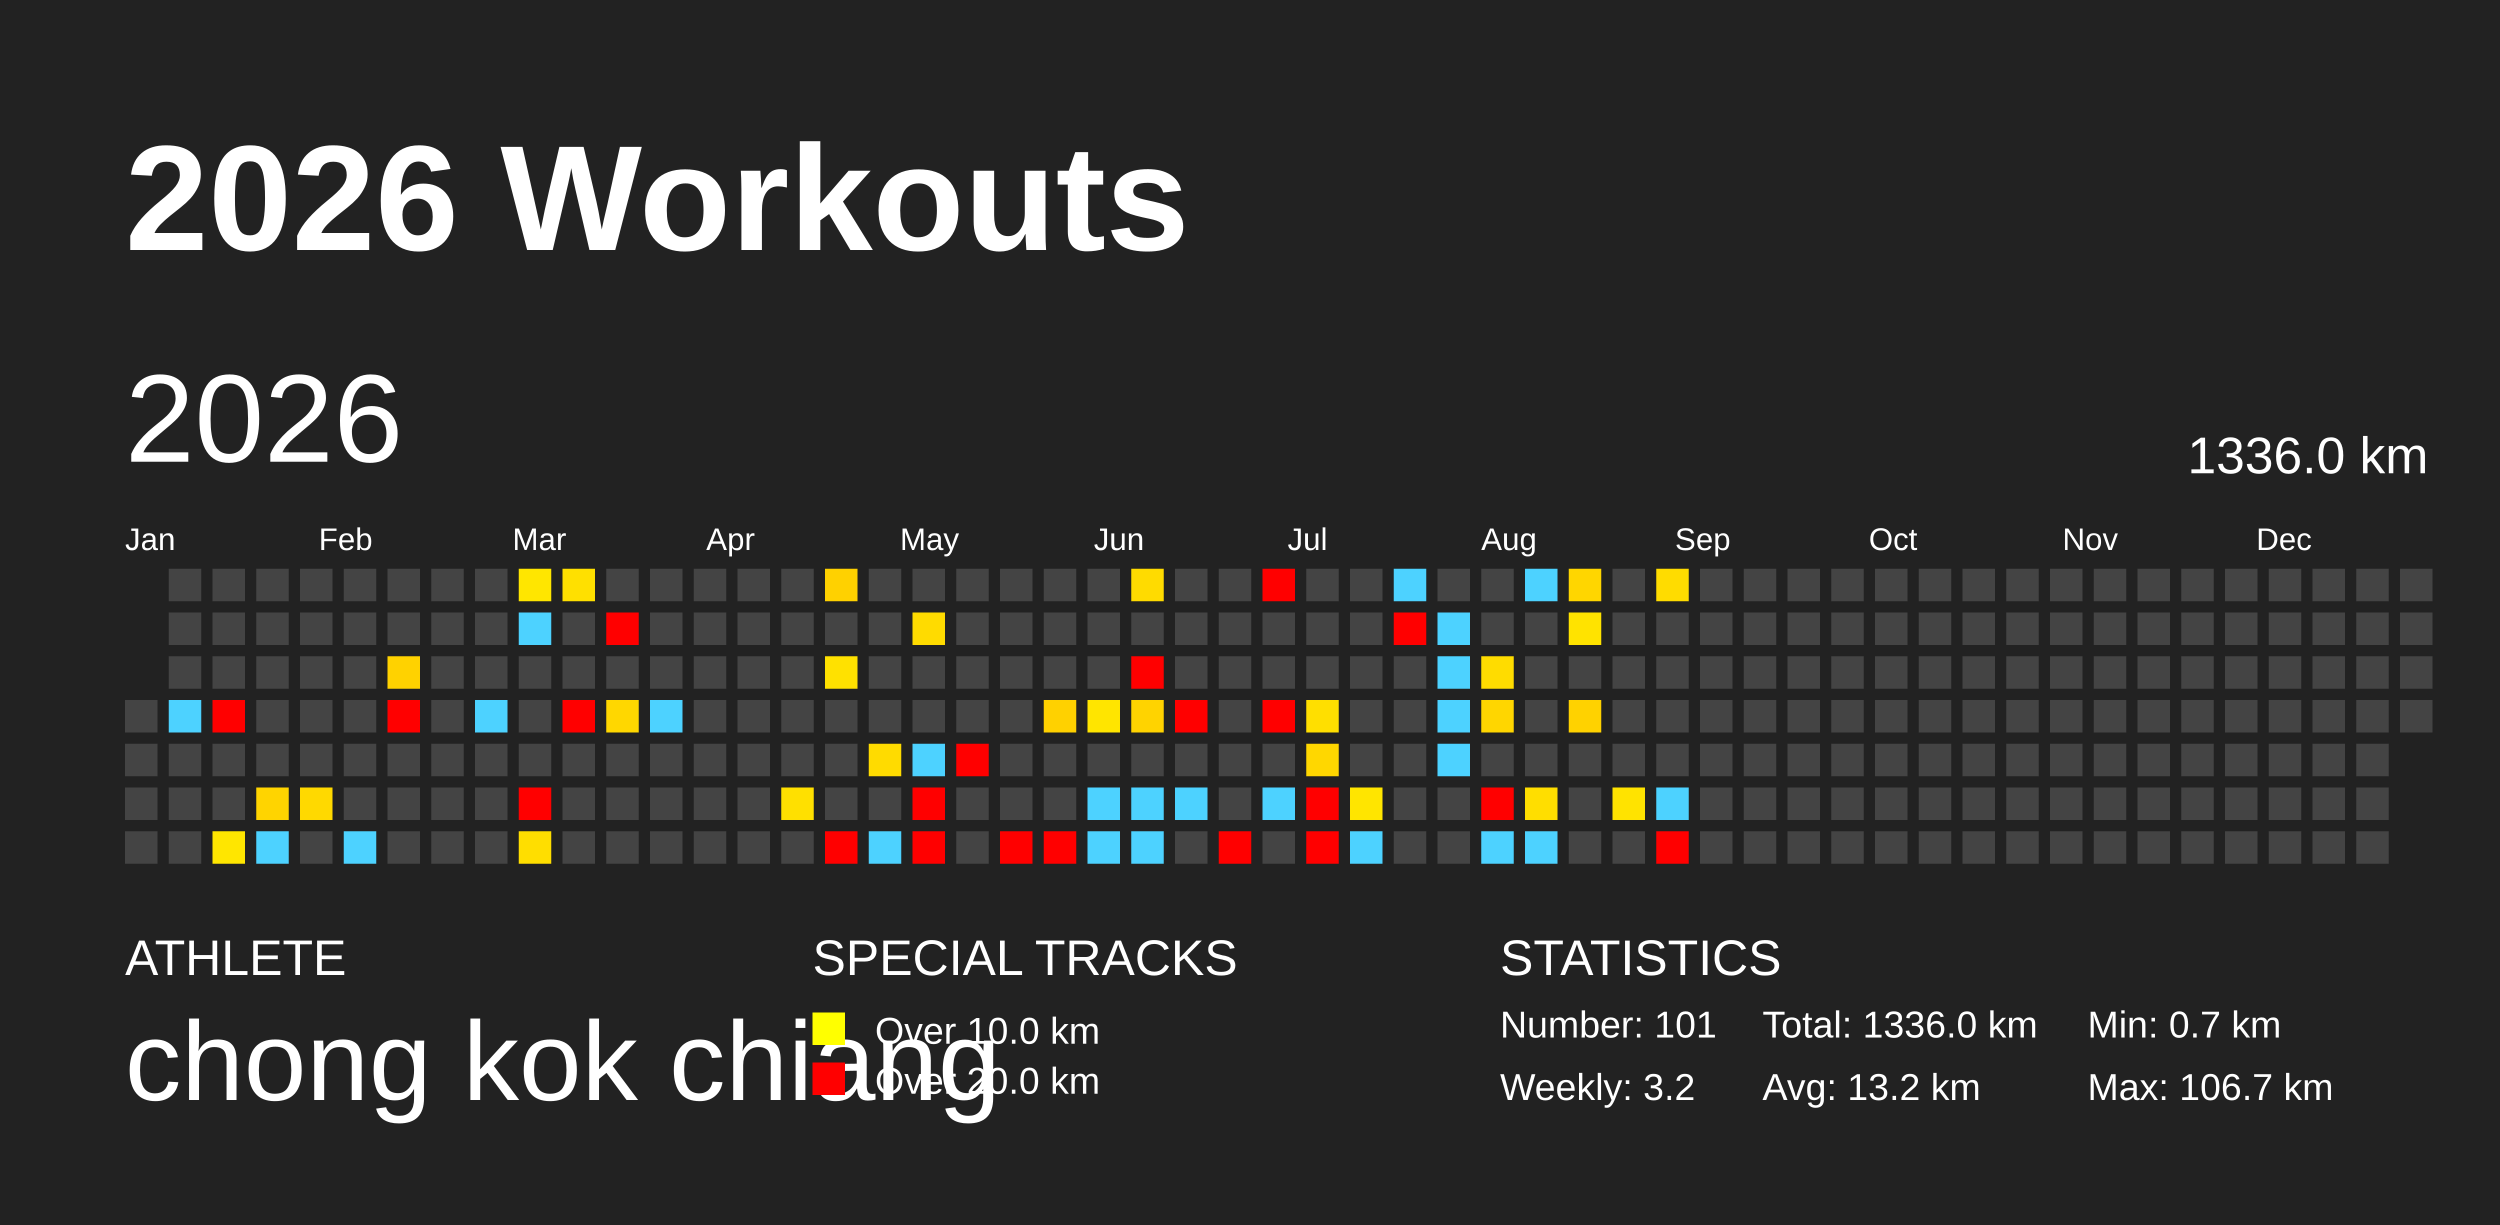
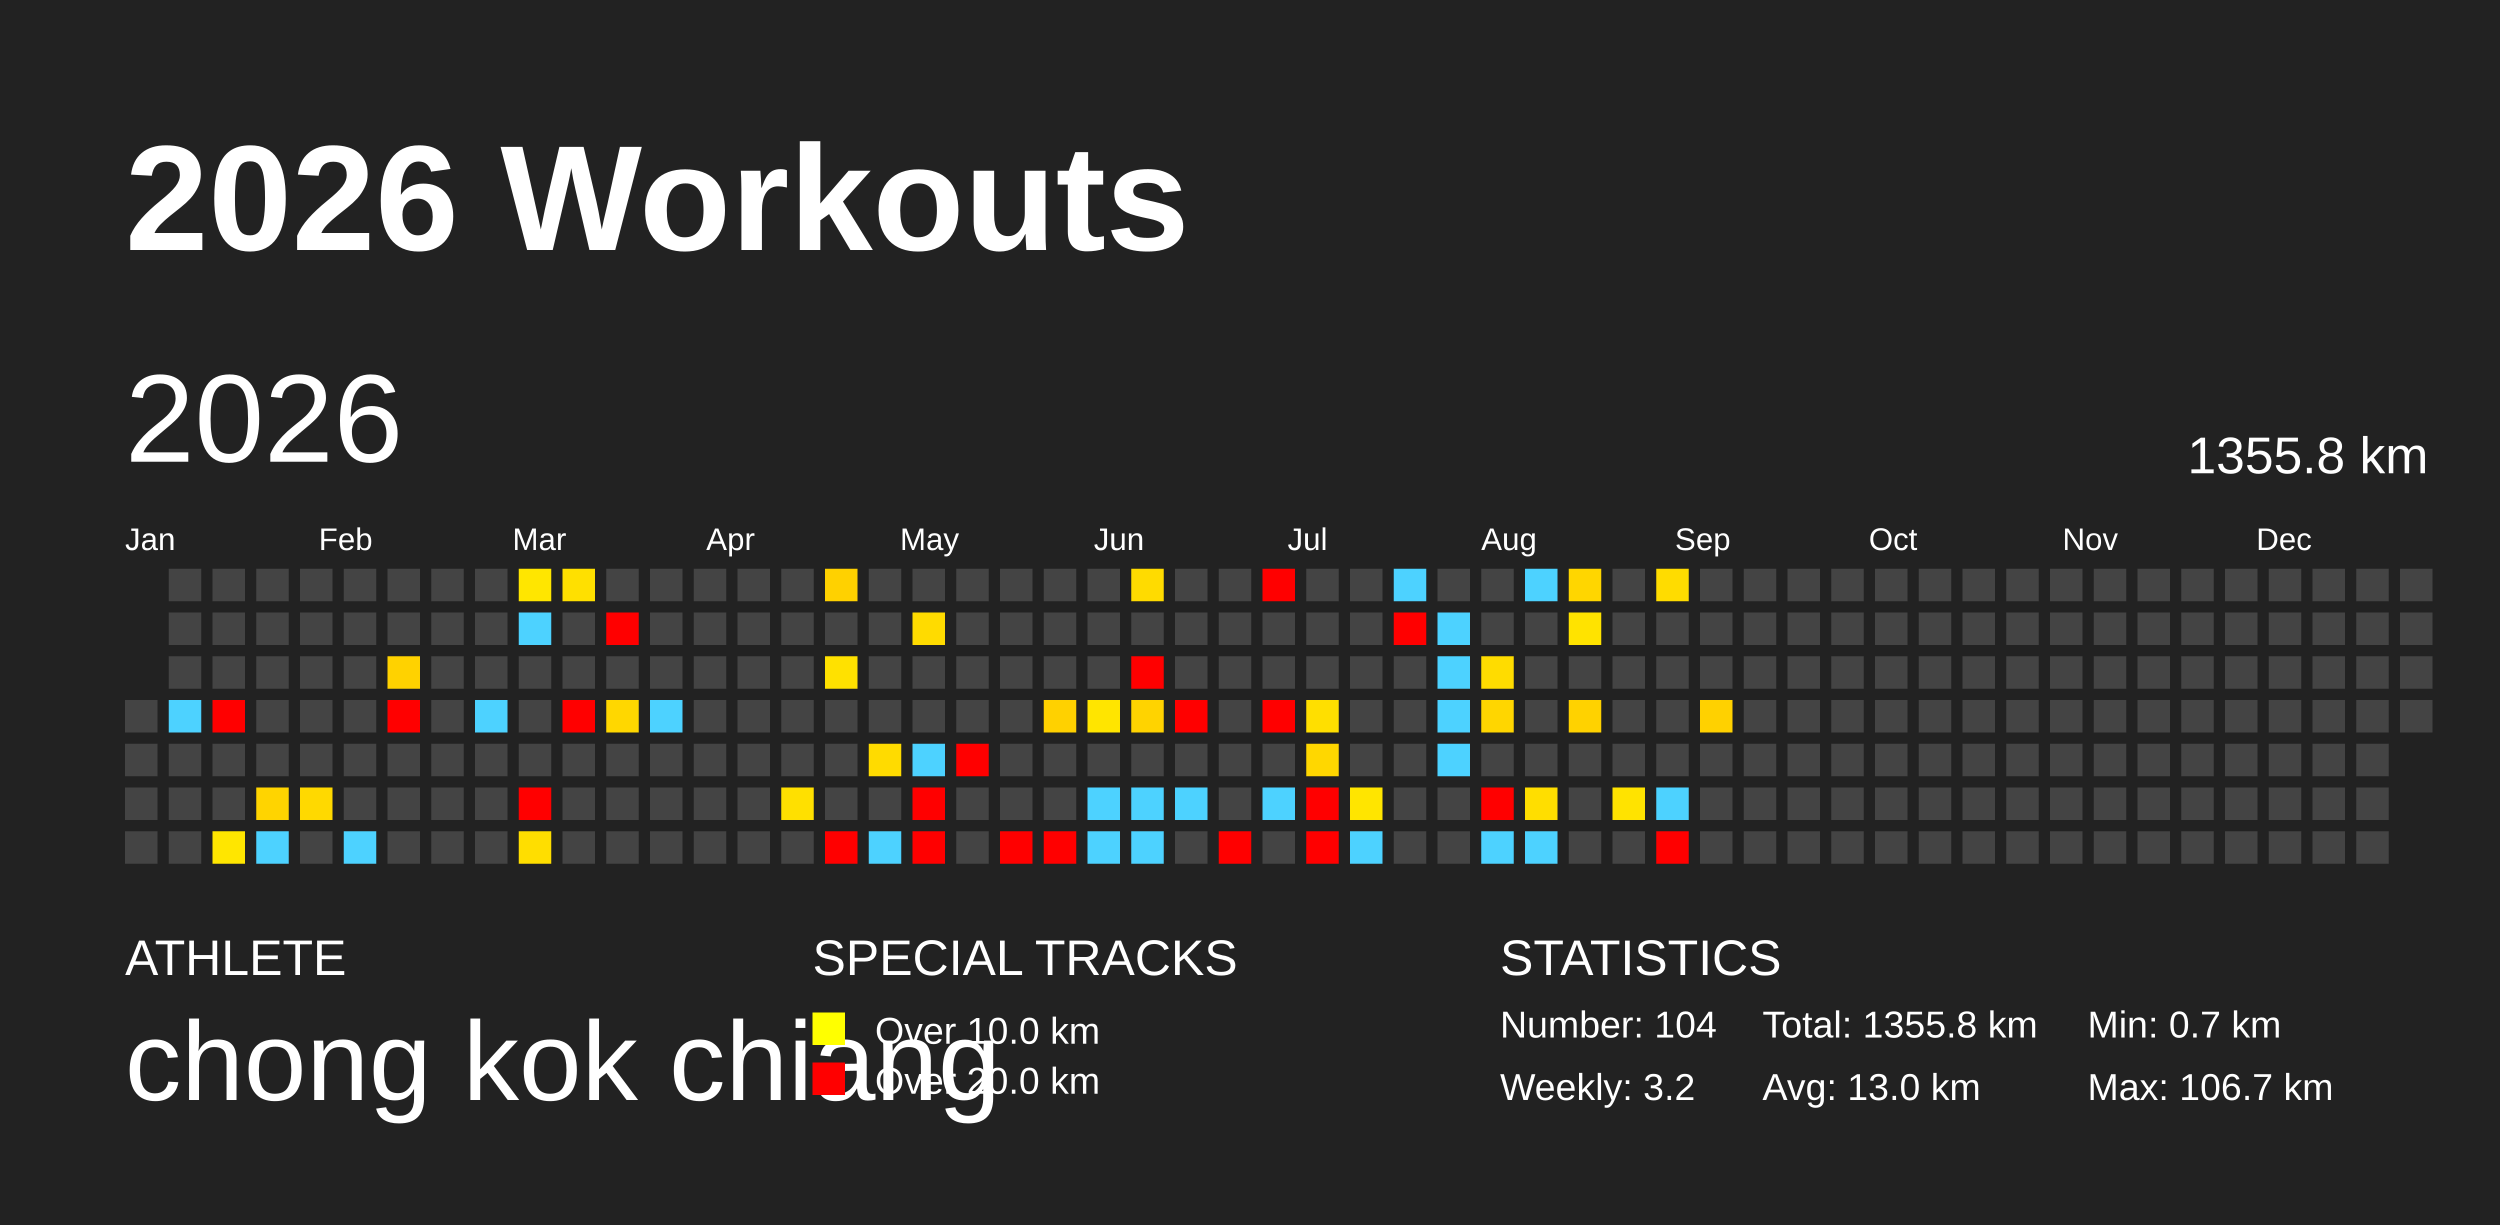
<svg xmlns="http://www.w3.org/2000/svg" baseProfile="full" height="98mm" version="1.1" viewBox="0,0,200,98" width="200mm">
  <defs />
  <rect fill="#222222" height="98" width="200" x="0" y="0" />
  <text fill="#FFFFFF" style="font-size:12px; font-family:Arial; font-weight:bold;" x="10" y="20">2026 Workouts</text>
  <text fill="#FFFFFF" style="font-size:4px; font-family:Arial" x="10" y="78">ATHLETE</text>
  <text fill="#FFFFFF" style="font-size:9px; font-family:Arial" x="10" y="88">chong kok chiang</text>
  <text fill="#FFFFFF" style="font-size:4px; font-family:Arial" x="65" y="78">SPECIAL TRACKS</text>
  <rect fill="yellow" height="2.6" width="2.6" x="65" y="81" />
  <text fill="#FFFFFF" style="font-size:3px; font-family:Arial" x="70" y="83.5">Over 10.0 km</text>
  <rect fill="red" height="2.6" width="2.6" x="65" y="85" />
  <text fill="#FFFFFF" style="font-size:3px; font-family:Arial" x="70" y="87.5">Over 20.0 km</text>
  <text fill="#FFFFFF" style="font-size:4px; font-family:Arial" x="120" y="78">STATISTICS</text>
-   <text fill="#FFFFFF" style="font-size:3px; font-family:Arial" x="120" y="83">Number: 101</text>
+   <text fill="#FFFFFF" style="font-size:3px; font-family:Arial" x="120" y="83">Number: 104</text>
  <text fill="#FFFFFF" style="font-size:3px; font-family:Arial" x="120" y="88">Weekly: 3.2</text>
-   <text fill="#FFFFFF" style="font-size:3px; font-family:Arial" x="141" y="83">Total: 1336.0 km</text>
-   <text fill="#FFFFFF" style="font-size:3px; font-family:Arial" x="141" y="88">Avg: 13.2 km</text>
+   <text fill="#FFFFFF" style="font-size:3px; font-family:Arial" x="141" y="83">Total: 1355.8 km</text>
+   <text fill="#FFFFFF" style="font-size:3px; font-family:Arial" x="141" y="88">Avg: 13.0 km</text>
  <text fill="#FFFFFF" style="font-size:3px; font-family:Arial" x="167" y="83">Min: 0.7 km</text>
  <text fill="#FFFFFF" style="font-size:3px; font-family:Arial" x="167" y="88">Max: 106.7 km</text>
  <text dominant-baseline="hanging" fill="#FFFFFF" style="font-size:10.0px; font-family:Arial;" x="10" y="30">2026</text>
-   <text dominant-baseline="hanging" fill="#FFFFFF" style="font-size:4.125px; font-family:Arial;" x="175" y="35">1336.0 km</text>
+   <text dominant-baseline="hanging" fill="#FFFFFF" style="font-size:4.125px; font-family:Arial;" x="175" y="35">1355.8 km</text>
  <text fill="#FFFFFF" style="font-size:2.5px; font-family:Arial" x="10.0" y="44">Jan</text>
  <text fill="#FFFFFF" style="font-size:2.5px; font-family:Arial" x="25.5" y="44">Feb</text>
  <text fill="#FFFFFF" style="font-size:2.5px; font-family:Arial" x="41.0" y="44">Mar</text>
  <text fill="#FFFFFF" style="font-size:2.5px; font-family:Arial" x="56.5" y="44">Apr</text>
  <text fill="#FFFFFF" style="font-size:2.5px; font-family:Arial" x="72.0" y="44">May</text>
  <text fill="#FFFFFF" style="font-size:2.5px; font-family:Arial" x="87.5" y="44">Jun</text>
  <text fill="#FFFFFF" style="font-size:2.5px; font-family:Arial" x="103.0" y="44">Jul</text>
  <text fill="#FFFFFF" style="font-size:2.5px; font-family:Arial" x="118.5" y="44">Aug</text>
  <text fill="#FFFFFF" style="font-size:2.5px; font-family:Arial" x="134.0" y="44">Sep</text>
  <text fill="#FFFFFF" style="font-size:2.5px; font-family:Arial" x="149.5" y="44">Oct</text>
  <text fill="#FFFFFF" style="font-size:2.5px; font-family:Arial" x="165.0" y="44">Nov</text>
  <text fill="#FFFFFF" style="font-size:2.5px; font-family:Arial" x="180.5" y="44">Dec</text>
  <rect fill="#444444" height="2.6" width="2.6" x="10.0" y="56.0" />
  <rect fill="#444444" height="2.6" width="2.6" x="10.0" y="59.5" />
  <rect fill="#444444" height="2.6" width="2.6" x="10.0" y="63.0" />
  <rect fill="#444444" height="2.6" width="2.6" x="10.0" y="66.5" />
  <rect fill="#444444" height="2.6" width="2.6" x="13.5" y="45.5" />
  <rect fill="#444444" height="2.6" width="2.6" x="13.5" y="49.0" />
  <rect fill="#444444" height="2.6" width="2.6" x="13.5" y="52.5" />
  <rect fill="#4dd2ff" height="2.6" width="2.6" x="13.5" y="56.0" />
  <rect fill="#444444" height="2.6" width="2.6" x="13.5" y="59.5" />
  <rect fill="#444444" height="2.6" width="2.6" x="13.5" y="63.0" />
  <rect fill="#444444" height="2.6" width="2.6" x="13.5" y="66.5" />
  <rect fill="#444444" height="2.6" width="2.6" x="17.0" y="45.5" />
  <rect fill="#444444" height="2.6" width="2.6" x="17.0" y="49.0" />
  <rect fill="#444444" height="2.6" width="2.6" x="17.0" y="52.5" />
  <rect fill="red" height="2.6" width="2.6" x="17.0" y="56.0" />
  <rect fill="#444444" height="2.6" width="2.6" x="17.0" y="59.5" />
  <rect fill="#444444" height="2.6" width="2.6" x="17.0" y="63.0" />
  <rect fill="#ffe600" height="2.6" width="2.6" x="17.0" y="66.5" />
  <rect fill="#444444" height="2.6" width="2.6" x="20.5" y="45.5" />
  <rect fill="#444444" height="2.6" width="2.6" x="20.5" y="49.0" />
  <rect fill="#444444" height="2.6" width="2.6" x="20.5" y="52.5" />
  <rect fill="#444444" height="2.6" width="2.6" x="20.5" y="56.0" />
  <rect fill="#444444" height="2.6" width="2.6" x="20.5" y="59.5" />
  <rect fill="#ffd400" height="2.6" width="2.6" x="20.5" y="63.0" />
  <rect fill="#4dd2ff" height="2.6" width="2.6" x="20.5" y="66.5" />
  <rect fill="#444444" height="2.6" width="2.6" x="24.0" y="45.5" />
  <rect fill="#444444" height="2.6" width="2.6" x="24.0" y="49.0" />
  <rect fill="#444444" height="2.6" width="2.6" x="24.0" y="52.5" />
  <rect fill="#444444" height="2.6" width="2.6" x="24.0" y="56.0" />
  <rect fill="#444444" height="2.6" width="2.6" x="24.0" y="59.5" />
  <rect fill="#ffd900" height="2.6" width="2.6" x="24.0" y="63.0" />
  <rect fill="#444444" height="2.6" width="2.6" x="24.0" y="66.5" />
  <rect fill="#444444" height="2.6" width="2.6" x="27.5" y="45.5" />
  <rect fill="#444444" height="2.6" width="2.6" x="27.5" y="49.0" />
  <rect fill="#444444" height="2.6" width="2.6" x="27.5" y="52.5" />
  <rect fill="#444444" height="2.6" width="2.6" x="27.5" y="56.0" />
  <rect fill="#444444" height="2.6" width="2.6" x="27.5" y="59.5" />
  <rect fill="#444444" height="2.6" width="2.6" x="27.5" y="63.0" />
  <rect fill="#4dd2ff" height="2.6" width="2.6" x="27.5" y="66.5" />
  <rect fill="#444444" height="2.6" width="2.6" x="31.0" y="45.5" />
  <rect fill="#444444" height="2.6" width="2.6" x="31.0" y="49.0" />
  <rect fill="#ffd200" height="2.6" width="2.6" x="31.0" y="52.5" />
  <rect fill="red" height="2.6" width="2.6" x="31.0" y="56.0" />
  <rect fill="#444444" height="2.6" width="2.6" x="31.0" y="59.5" />
  <rect fill="#444444" height="2.6" width="2.6" x="31.0" y="63.0" />
  <rect fill="#444444" height="2.6" width="2.6" x="31.0" y="66.5" />
  <rect fill="#444444" height="2.6" width="2.6" x="34.5" y="45.5" />
  <rect fill="#444444" height="2.6" width="2.6" x="34.5" y="49.0" />
  <rect fill="#444444" height="2.6" width="2.6" x="34.5" y="52.5" />
  <rect fill="#444444" height="2.6" width="2.6" x="34.5" y="56.0" />
  <rect fill="#444444" height="2.6" width="2.6" x="34.5" y="59.5" />
  <rect fill="#444444" height="2.6" width="2.6" x="34.5" y="63.0" />
  <rect fill="#444444" height="2.6" width="2.6" x="34.5" y="66.5" />
  <rect fill="#444444" height="2.6" width="2.6" x="38.0" y="45.5" />
  <rect fill="#444444" height="2.6" width="2.6" x="38.0" y="49.0" />
  <rect fill="#444444" height="2.6" width="2.6" x="38.0" y="52.5" />
  <rect fill="#4dd2ff" height="2.6" width="2.6" x="38.0" y="56.0" />
  <rect fill="#444444" height="2.6" width="2.6" x="38.0" y="59.5" />
  <rect fill="#444444" height="2.6" width="2.6" x="38.0" y="63.0" />
  <rect fill="#444444" height="2.6" width="2.6" x="38.0" y="66.5" />
  <rect fill="#ffe600" height="2.6" width="2.6" x="41.5" y="45.5" />
  <rect fill="#4dd2ff" height="2.6" width="2.6" x="41.5" y="49.0" />
  <rect fill="#444444" height="2.6" width="2.6" x="41.5" y="52.5" />
  <rect fill="#444444" height="2.6" width="2.6" x="41.5" y="56.0" />
  <rect fill="#444444" height="2.6" width="2.6" x="41.5" y="59.5" />
  <rect fill="red" height="2.6" width="2.6" x="41.5" y="63.0" />
  <rect fill="#ffde00" height="2.6" width="2.6" x="41.5" y="66.5" />
  <rect fill="#ffe000" height="2.6" width="2.6" x="45.0" y="45.5" />
  <rect fill="#444444" height="2.6" width="2.6" x="45.0" y="49.0" />
  <rect fill="#444444" height="2.6" width="2.6" x="45.0" y="52.5" />
  <rect fill="red" height="2.6" width="2.6" x="45.0" y="56.0" />
  <rect fill="#444444" height="2.6" width="2.6" x="45.0" y="59.5" />
  <rect fill="#444444" height="2.6" width="2.6" x="45.0" y="63.0" />
  <rect fill="#444444" height="2.6" width="2.6" x="45.0" y="66.5" />
  <rect fill="#444444" height="2.6" width="2.6" x="48.5" y="45.5" />
  <rect fill="red" height="2.6" width="2.6" x="48.5" y="49.0" />
  <rect fill="#444444" height="2.6" width="2.6" x="48.5" y="52.5" />
  <rect fill="#ffd700" height="2.6" width="2.6" x="48.5" y="56.0" />
  <rect fill="#444444" height="2.6" width="2.6" x="48.5" y="59.5" />
  <rect fill="#444444" height="2.6" width="2.6" x="48.5" y="63.0" />
  <rect fill="#444444" height="2.6" width="2.6" x="48.5" y="66.5" />
  <rect fill="#444444" height="2.6" width="2.6" x="52.0" y="45.5" />
  <rect fill="#444444" height="2.6" width="2.6" x="52.0" y="49.0" />
  <rect fill="#444444" height="2.6" width="2.6" x="52.0" y="52.5" />
  <rect fill="#4dd2ff" height="2.6" width="2.6" x="52.0" y="56.0" />
  <rect fill="#444444" height="2.6" width="2.6" x="52.0" y="59.5" />
  <rect fill="#444444" height="2.6" width="2.6" x="52.0" y="63.0" />
  <rect fill="#444444" height="2.6" width="2.6" x="52.0" y="66.5" />
  <rect fill="#444444" height="2.6" width="2.6" x="55.5" y="45.5" />
  <rect fill="#444444" height="2.6" width="2.6" x="55.5" y="49.0" />
  <rect fill="#444444" height="2.6" width="2.6" x="55.5" y="52.5" />
  <rect fill="#444444" height="2.6" width="2.6" x="55.5" y="56.0" />
  <rect fill="#444444" height="2.6" width="2.6" x="55.5" y="59.5" />
  <rect fill="#444444" height="2.6" width="2.6" x="55.5" y="63.0" />
  <rect fill="#444444" height="2.6" width="2.6" x="55.5" y="66.5" />
  <rect fill="#444444" height="2.6" width="2.6" x="59.0" y="45.5" />
  <rect fill="#444444" height="2.6" width="2.6" x="59.0" y="49.0" />
  <rect fill="#444444" height="2.6" width="2.6" x="59.0" y="52.5" />
  <rect fill="#444444" height="2.6" width="2.6" x="59.0" y="56.0" />
  <rect fill="#444444" height="2.6" width="2.6" x="59.0" y="59.5" />
  <rect fill="#444444" height="2.6" width="2.6" x="59.0" y="63.0" />
  <rect fill="#444444" height="2.6" width="2.6" x="59.0" y="66.5" />
  <rect fill="#444444" height="2.6" width="2.6" x="62.5" y="45.5" />
  <rect fill="#444444" height="2.6" width="2.6" x="62.5" y="49.0" />
  <rect fill="#444444" height="2.6" width="2.6" x="62.5" y="52.5" />
  <rect fill="#444444" height="2.6" width="2.6" x="62.5" y="56.0" />
  <rect fill="#444444" height="2.6" width="2.6" x="62.5" y="59.5" />
  <rect fill="#ffe000" height="2.6" width="2.6" x="62.5" y="63.0" />
  <rect fill="#444444" height="2.6" width="2.6" x="62.5" y="66.5" />
  <rect fill="#ffd100" height="2.6" width="2.6" x="66.0" y="45.5" />
  <rect fill="#444444" height="2.6" width="2.6" x="66.0" y="49.0" />
  <rect fill="#ffe100" height="2.6" width="2.6" x="66.0" y="52.5" />
  <rect fill="#444444" height="2.6" width="2.6" x="66.0" y="56.0" />
  <rect fill="#444444" height="2.6" width="2.6" x="66.0" y="59.5" />
  <rect fill="#444444" height="2.6" width="2.6" x="66.0" y="63.0" />
  <rect fill="red" height="2.6" width="2.6" x="66.0" y="66.5" />
  <rect fill="#444444" height="2.6" width="2.6" x="69.5" y="45.5" />
  <rect fill="#444444" height="2.6" width="2.6" x="69.5" y="49.0" />
  <rect fill="#444444" height="2.6" width="2.6" x="69.5" y="52.5" />
  <rect fill="#444444" height="2.6" width="2.6" x="69.5" y="56.0" />
  <rect fill="#ffdb00" height="2.6" width="2.6" x="69.5" y="59.5" />
  <rect fill="#444444" height="2.6" width="2.6" x="69.5" y="63.0" />
  <rect fill="#4dd2ff" height="2.6" width="2.6" x="69.5" y="66.5" />
  <rect fill="#444444" height="2.6" width="2.6" x="73.0" y="45.5" />
  <rect fill="#ffdb00" height="2.6" width="2.6" x="73.0" y="49.0" />
  <rect fill="#444444" height="2.6" width="2.6" x="73.0" y="52.5" />
  <rect fill="#444444" height="2.6" width="2.6" x="73.0" y="56.0" />
  <rect fill="#4dd2ff" height="2.6" width="2.6" x="73.0" y="59.5" />
  <rect fill="red" height="2.6" width="2.6" x="73.0" y="63.0" />
  <rect fill="red" height="2.6" width="2.6" x="73.0" y="66.5" />
  <rect fill="#444444" height="2.6" width="2.6" x="76.5" y="45.5" />
  <rect fill="#444444" height="2.6" width="2.6" x="76.5" y="49.0" />
  <rect fill="#444444" height="2.6" width="2.6" x="76.5" y="52.5" />
  <rect fill="#444444" height="2.6" width="2.6" x="76.5" y="56.0" />
  <rect fill="red" height="2.6" width="2.6" x="76.5" y="59.5" />
  <rect fill="#444444" height="2.6" width="2.6" x="76.5" y="63.0" />
  <rect fill="#444444" height="2.6" width="2.6" x="76.5" y="66.5" />
  <rect fill="#444444" height="2.6" width="2.6" x="80.0" y="45.5" />
  <rect fill="#444444" height="2.6" width="2.6" x="80.0" y="49.0" />
  <rect fill="#444444" height="2.6" width="2.6" x="80.0" y="52.5" />
  <rect fill="#444444" height="2.6" width="2.6" x="80.0" y="56.0" />
  <rect fill="#444444" height="2.6" width="2.6" x="80.0" y="59.5" />
  <rect fill="#444444" height="2.6" width="2.6" x="80.0" y="63.0" />
  <rect fill="red" height="2.6" width="2.6" x="80.0" y="66.5" />
  <rect fill="#444444" height="2.6" width="2.6" x="83.5" y="45.5" />
  <rect fill="#444444" height="2.6" width="2.6" x="83.5" y="49.0" />
  <rect fill="#444444" height="2.6" width="2.6" x="83.5" y="52.5" />
  <rect fill="#ffd100" height="2.6" width="2.6" x="83.5" y="56.0" />
  <rect fill="#444444" height="2.6" width="2.6" x="83.5" y="59.5" />
  <rect fill="#444444" height="2.6" width="2.6" x="83.5" y="63.0" />
  <rect fill="red" height="2.6" width="2.6" x="83.5" y="66.5" />
  <rect fill="#444444" height="2.6" width="2.6" x="87.0" y="45.5" />
  <rect fill="#444444" height="2.6" width="2.6" x="87.0" y="49.0" />
  <rect fill="#444444" height="2.6" width="2.6" x="87.0" y="52.5" />
  <rect fill="#ffe500" height="2.6" width="2.6" x="87.0" y="56.0" />
  <rect fill="#444444" height="2.6" width="2.6" x="87.0" y="59.5" />
  <rect fill="#4dd2ff" height="2.6" width="2.6" x="87.0" y="63.0" />
  <rect fill="#4dd2ff" height="2.6" width="2.6" x="87.0" y="66.5" />
  <rect fill="#ffdb00" height="2.6" width="2.6" x="90.5" y="45.5" />
  <rect fill="#444444" height="2.6" width="2.6" x="90.5" y="49.0" />
  <rect fill="red" height="2.6" width="2.6" x="90.5" y="52.5" />
  <rect fill="#ffd300" height="2.6" width="2.6" x="90.5" y="56.0" />
  <rect fill="#444444" height="2.6" width="2.6" x="90.5" y="59.5" />
  <rect fill="#4dd2ff" height="2.6" width="2.6" x="90.5" y="63.0" />
  <rect fill="#4dd2ff" height="2.6" width="2.6" x="90.5" y="66.5" />
  <rect fill="#444444" height="2.6" width="2.6" x="94.0" y="45.5" />
  <rect fill="#444444" height="2.6" width="2.6" x="94.0" y="49.0" />
  <rect fill="#444444" height="2.6" width="2.6" x="94.0" y="52.5" />
  <rect fill="red" height="2.6" width="2.6" x="94.0" y="56.0" />
  <rect fill="#444444" height="2.6" width="2.6" x="94.0" y="59.5" />
  <rect fill="#4dd2ff" height="2.6" width="2.6" x="94.0" y="63.0" />
  <rect fill="#444444" height="2.6" width="2.6" x="94.0" y="66.5" />
  <rect fill="#444444" height="2.6" width="2.6" x="97.5" y="45.5" />
  <rect fill="#444444" height="2.6" width="2.6" x="97.5" y="49.0" />
  <rect fill="#444444" height="2.6" width="2.6" x="97.5" y="52.5" />
  <rect fill="#444444" height="2.6" width="2.6" x="97.5" y="56.0" />
  <rect fill="#444444" height="2.6" width="2.6" x="97.5" y="59.5" />
  <rect fill="#444444" height="2.6" width="2.6" x="97.5" y="63.0" />
  <rect fill="red" height="2.6" width="2.6" x="97.5" y="66.5" />
  <rect fill="red" height="2.6" width="2.6" x="101.0" y="45.5" />
  <rect fill="#444444" height="2.6" width="2.6" x="101.0" y="49.0" />
  <rect fill="#444444" height="2.6" width="2.6" x="101.0" y="52.5" />
  <rect fill="red" height="2.6" width="2.6" x="101.0" y="56.0" />
  <rect fill="#444444" height="2.6" width="2.6" x="101.0" y="59.5" />
  <rect fill="#4dd2ff" height="2.6" width="2.6" x="101.0" y="63.0" />
  <rect fill="#444444" height="2.6" width="2.6" x="101.0" y="66.5" />
  <rect fill="#444444" height="2.6" width="2.6" x="104.5" y="45.5" />
  <rect fill="#444444" height="2.6" width="2.6" x="104.5" y="49.0" />
  <rect fill="#444444" height="2.6" width="2.6" x="104.5" y="52.5" />
  <rect fill="#ffdf00" height="2.6" width="2.6" x="104.5" y="56.0" />
  <rect fill="#ffd700" height="2.6" width="2.6" x="104.5" y="59.5" />
  <rect fill="red" height="2.6" width="2.6" x="104.5" y="63.0" />
  <rect fill="red" height="2.6" width="2.6" x="104.5" y="66.5" />
  <rect fill="#444444" height="2.6" width="2.6" x="108.0" y="45.5" />
  <rect fill="#444444" height="2.6" width="2.6" x="108.0" y="49.0" />
  <rect fill="#444444" height="2.6" width="2.6" x="108.0" y="52.5" />
  <rect fill="#444444" height="2.6" width="2.6" x="108.0" y="56.0" />
  <rect fill="#444444" height="2.6" width="2.6" x="108.0" y="59.5" />
  <rect fill="#ffe500" height="2.6" width="2.6" x="108.0" y="63.0" />
  <rect fill="#4dd2ff" height="2.6" width="2.6" x="108.0" y="66.5" />
  <rect fill="#4dd2ff" height="2.6" width="2.6" x="111.5" y="45.5" />
  <rect fill="red" height="2.6" width="2.6" x="111.5" y="49.0" />
  <rect fill="#444444" height="2.6" width="2.6" x="111.5" y="52.5" />
  <rect fill="#444444" height="2.6" width="2.6" x="111.5" y="56.0" />
  <rect fill="#444444" height="2.6" width="2.6" x="111.5" y="59.5" />
  <rect fill="#444444" height="2.6" width="2.6" x="111.5" y="63.0" />
  <rect fill="#444444" height="2.6" width="2.6" x="111.5" y="66.5" />
  <rect fill="#444444" height="2.6" width="2.6" x="115.0" y="45.5" />
  <rect fill="#4dd2ff" height="2.6" width="2.6" x="115.0" y="49.0" />
  <rect fill="#4dd2ff" height="2.6" width="2.6" x="115.0" y="52.5" />
  <rect fill="#4dd2ff" height="2.6" width="2.6" x="115.0" y="56.0" />
  <rect fill="#4dd2ff" height="2.6" width="2.6" x="115.0" y="59.5" />
  <rect fill="#444444" height="2.6" width="2.6" x="115.0" y="63.0" />
  <rect fill="#444444" height="2.6" width="2.6" x="115.0" y="66.5" />
  <rect fill="#444444" height="2.6" width="2.6" x="118.5" y="45.5" />
  <rect fill="#444444" height="2.6" width="2.6" x="118.5" y="49.0" />
  <rect fill="#ffdc00" height="2.6" width="2.6" x="118.5" y="52.5" />
  <rect fill="#ffd600" height="2.6" width="2.6" x="118.5" y="56.0" />
  <rect fill="#444444" height="2.6" width="2.6" x="118.5" y="59.5" />
  <rect fill="red" height="2.6" width="2.6" x="118.5" y="63.0" />
  <rect fill="#4dd2ff" height="2.6" width="2.6" x="118.5" y="66.5" />
  <rect fill="#4dd2ff" height="2.6" width="2.6" x="122.0" y="45.5" />
  <rect fill="#444444" height="2.6" width="2.6" x="122.0" y="49.0" />
  <rect fill="#444444" height="2.6" width="2.6" x="122.0" y="52.5" />
  <rect fill="#444444" height="2.6" width="2.6" x="122.0" y="56.0" />
  <rect fill="#444444" height="2.6" width="2.6" x="122.0" y="59.5" />
  <rect fill="#ffde00" height="2.6" width="2.6" x="122.0" y="63.0" />
  <rect fill="#4dd2ff" height="2.6" width="2.6" x="122.0" y="66.5" />
  <rect fill="#ffd600" height="2.6" width="2.6" x="125.5" y="45.5" />
  <rect fill="#ffe300" height="2.6" width="2.6" x="125.5" y="49.0" />
  <rect fill="#444444" height="2.6" width="2.6" x="125.5" y="52.5" />
  <rect fill="#ffd200" height="2.6" width="2.6" x="125.5" y="56.0" />
  <rect fill="#444444" height="2.6" width="2.6" x="125.5" y="59.5" />
  <rect fill="#444444" height="2.6" width="2.6" x="125.5" y="63.0" />
  <rect fill="#444444" height="2.6" width="2.6" x="125.5" y="66.5" />
  <rect fill="#444444" height="2.6" width="2.6" x="129.0" y="45.5" />
  <rect fill="#444444" height="2.6" width="2.6" x="129.0" y="49.0" />
  <rect fill="#444444" height="2.6" width="2.6" x="129.0" y="52.5" />
  <rect fill="#444444" height="2.6" width="2.6" x="129.0" y="56.0" />
  <rect fill="#444444" height="2.6" width="2.6" x="129.0" y="59.5" />
  <rect fill="#ffe300" height="2.6" width="2.6" x="129.0" y="63.0" />
  <rect fill="#444444" height="2.6" width="2.6" x="129.0" y="66.5" />
  <rect fill="#ffdc00" height="2.6" width="2.6" x="132.5" y="45.5" />
  <rect fill="#444444" height="2.6" width="2.6" x="132.5" y="49.0" />
  <rect fill="#444444" height="2.6" width="2.6" x="132.5" y="52.5" />
  <rect fill="#444444" height="2.6" width="2.6" x="132.5" y="56.0" />
  <rect fill="#444444" height="2.6" width="2.6" x="132.5" y="59.5" />
  <rect fill="#4dd2ff" height="2.6" width="2.6" x="132.5" y="63.0" />
  <rect fill="red" height="2.6" width="2.6" x="132.5" y="66.5" />
  <rect fill="#444444" height="2.6" width="2.6" x="136.0" y="45.5" />
  <rect fill="#444444" height="2.6" width="2.6" x="136.0" y="49.0" />
  <rect fill="#444444" height="2.6" width="2.6" x="136.0" y="52.5" />
-   <rect fill="#444444" height="2.6" width="2.6" x="136.0" y="56.0" />
+   <rect fill="#ffd100" height="2.6" width="2.6" x="136.0" y="56.0" />
  <rect fill="#444444" height="2.6" width="2.6" x="136.0" y="59.5" />
  <rect fill="#444444" height="2.6" width="2.6" x="136.0" y="63.0" />
  <rect fill="#444444" height="2.6" width="2.6" x="136.0" y="66.5" />
  <rect fill="#444444" height="2.6" width="2.6" x="139.5" y="45.5" />
  <rect fill="#444444" height="2.6" width="2.6" x="139.5" y="49.0" />
  <rect fill="#444444" height="2.6" width="2.6" x="139.5" y="52.5" />
  <rect fill="#444444" height="2.6" width="2.6" x="139.5" y="56.0" />
  <rect fill="#444444" height="2.6" width="2.6" x="139.5" y="59.5" />
  <rect fill="#444444" height="2.6" width="2.6" x="139.5" y="63.0" />
  <rect fill="#444444" height="2.6" width="2.6" x="139.5" y="66.5" />
  <rect fill="#444444" height="2.6" width="2.6" x="143.0" y="45.5" />
  <rect fill="#444444" height="2.6" width="2.6" x="143.0" y="49.0" />
  <rect fill="#444444" height="2.6" width="2.6" x="143.0" y="52.5" />
  <rect fill="#444444" height="2.6" width="2.6" x="143.0" y="56.0" />
  <rect fill="#444444" height="2.6" width="2.6" x="143.0" y="59.5" />
  <rect fill="#444444" height="2.6" width="2.6" x="143.0" y="63.0" />
  <rect fill="#444444" height="2.6" width="2.6" x="143.0" y="66.5" />
  <rect fill="#444444" height="2.6" width="2.6" x="146.5" y="45.5" />
  <rect fill="#444444" height="2.6" width="2.6" x="146.5" y="49.0" />
  <rect fill="#444444" height="2.6" width="2.6" x="146.5" y="52.5" />
  <rect fill="#444444" height="2.6" width="2.6" x="146.5" y="56.0" />
  <rect fill="#444444" height="2.6" width="2.6" x="146.5" y="59.5" />
  <rect fill="#444444" height="2.6" width="2.6" x="146.5" y="63.0" />
  <rect fill="#444444" height="2.6" width="2.6" x="146.5" y="66.5" />
  <rect fill="#444444" height="2.6" width="2.6" x="150.0" y="45.5" />
  <rect fill="#444444" height="2.6" width="2.6" x="150.0" y="49.0" />
  <rect fill="#444444" height="2.6" width="2.6" x="150.0" y="52.5" />
  <rect fill="#444444" height="2.6" width="2.6" x="150.0" y="56.0" />
  <rect fill="#444444" height="2.6" width="2.6" x="150.0" y="59.5" />
  <rect fill="#444444" height="2.6" width="2.6" x="150.0" y="63.0" />
  <rect fill="#444444" height="2.6" width="2.6" x="150.0" y="66.5" />
  <rect fill="#444444" height="2.6" width="2.6" x="153.5" y="45.5" />
  <rect fill="#444444" height="2.6" width="2.6" x="153.5" y="49.0" />
  <rect fill="#444444" height="2.6" width="2.6" x="153.5" y="52.5" />
  <rect fill="#444444" height="2.6" width="2.6" x="153.5" y="56.0" />
  <rect fill="#444444" height="2.6" width="2.6" x="153.5" y="59.5" />
  <rect fill="#444444" height="2.6" width="2.6" x="153.5" y="63.0" />
  <rect fill="#444444" height="2.6" width="2.6" x="153.5" y="66.5" />
  <rect fill="#444444" height="2.6" width="2.6" x="157.0" y="45.5" />
  <rect fill="#444444" height="2.6" width="2.6" x="157.0" y="49.0" />
  <rect fill="#444444" height="2.6" width="2.6" x="157.0" y="52.5" />
  <rect fill="#444444" height="2.6" width="2.6" x="157.0" y="56.0" />
  <rect fill="#444444" height="2.6" width="2.6" x="157.0" y="59.5" />
  <rect fill="#444444" height="2.6" width="2.6" x="157.0" y="63.0" />
  <rect fill="#444444" height="2.6" width="2.6" x="157.0" y="66.5" />
  <rect fill="#444444" height="2.6" width="2.6" x="160.5" y="45.5" />
  <rect fill="#444444" height="2.6" width="2.6" x="160.5" y="49.0" />
  <rect fill="#444444" height="2.6" width="2.6" x="160.5" y="52.5" />
  <rect fill="#444444" height="2.6" width="2.6" x="160.5" y="56.0" />
  <rect fill="#444444" height="2.6" width="2.6" x="160.5" y="59.5" />
  <rect fill="#444444" height="2.6" width="2.6" x="160.5" y="63.0" />
  <rect fill="#444444" height="2.6" width="2.6" x="160.5" y="66.5" />
  <rect fill="#444444" height="2.6" width="2.6" x="164.0" y="45.5" />
  <rect fill="#444444" height="2.6" width="2.6" x="164.0" y="49.0" />
  <rect fill="#444444" height="2.6" width="2.6" x="164.0" y="52.5" />
  <rect fill="#444444" height="2.6" width="2.6" x="164.0" y="56.0" />
  <rect fill="#444444" height="2.6" width="2.6" x="164.0" y="59.5" />
  <rect fill="#444444" height="2.6" width="2.6" x="164.0" y="63.0" />
  <rect fill="#444444" height="2.6" width="2.6" x="164.0" y="66.5" />
  <rect fill="#444444" height="2.6" width="2.6" x="167.5" y="45.5" />
  <rect fill="#444444" height="2.6" width="2.6" x="167.5" y="49.0" />
  <rect fill="#444444" height="2.6" width="2.6" x="167.5" y="52.5" />
  <rect fill="#444444" height="2.6" width="2.6" x="167.5" y="56.0" />
  <rect fill="#444444" height="2.6" width="2.6" x="167.5" y="59.5" />
  <rect fill="#444444" height="2.6" width="2.6" x="167.5" y="63.0" />
  <rect fill="#444444" height="2.6" width="2.6" x="167.5" y="66.5" />
  <rect fill="#444444" height="2.6" width="2.6" x="171.0" y="45.5" />
  <rect fill="#444444" height="2.6" width="2.6" x="171.0" y="49.0" />
  <rect fill="#444444" height="2.6" width="2.6" x="171.0" y="52.5" />
  <rect fill="#444444" height="2.6" width="2.6" x="171.0" y="56.0" />
  <rect fill="#444444" height="2.6" width="2.6" x="171.0" y="59.5" />
  <rect fill="#444444" height="2.6" width="2.6" x="171.0" y="63.0" />
  <rect fill="#444444" height="2.6" width="2.6" x="171.0" y="66.5" />
  <rect fill="#444444" height="2.6" width="2.6" x="174.5" y="45.5" />
  <rect fill="#444444" height="2.6" width="2.6" x="174.5" y="49.0" />
  <rect fill="#444444" height="2.6" width="2.6" x="174.5" y="52.5" />
  <rect fill="#444444" height="2.6" width="2.6" x="174.5" y="56.0" />
  <rect fill="#444444" height="2.6" width="2.6" x="174.5" y="59.5" />
  <rect fill="#444444" height="2.6" width="2.6" x="174.5" y="63.0" />
  <rect fill="#444444" height="2.6" width="2.6" x="174.5" y="66.5" />
  <rect fill="#444444" height="2.6" width="2.6" x="178.0" y="45.5" />
  <rect fill="#444444" height="2.6" width="2.6" x="178.0" y="49.0" />
  <rect fill="#444444" height="2.6" width="2.6" x="178.0" y="52.5" />
  <rect fill="#444444" height="2.6" width="2.6" x="178.0" y="56.0" />
  <rect fill="#444444" height="2.6" width="2.6" x="178.0" y="59.5" />
  <rect fill="#444444" height="2.6" width="2.6" x="178.0" y="63.0" />
  <rect fill="#444444" height="2.6" width="2.6" x="178.0" y="66.5" />
  <rect fill="#444444" height="2.6" width="2.6" x="181.5" y="45.5" />
  <rect fill="#444444" height="2.6" width="2.6" x="181.5" y="49.0" />
  <rect fill="#444444" height="2.6" width="2.6" x="181.5" y="52.5" />
  <rect fill="#444444" height="2.6" width="2.6" x="181.5" y="56.0" />
  <rect fill="#444444" height="2.6" width="2.6" x="181.5" y="59.5" />
  <rect fill="#444444" height="2.6" width="2.6" x="181.5" y="63.0" />
  <rect fill="#444444" height="2.6" width="2.6" x="181.5" y="66.5" />
  <rect fill="#444444" height="2.6" width="2.6" x="185.0" y="45.5" />
  <rect fill="#444444" height="2.6" width="2.6" x="185.0" y="49.0" />
  <rect fill="#444444" height="2.6" width="2.6" x="185.0" y="52.5" />
  <rect fill="#444444" height="2.6" width="2.6" x="185.0" y="56.0" />
  <rect fill="#444444" height="2.6" width="2.6" x="185.0" y="59.5" />
  <rect fill="#444444" height="2.6" width="2.6" x="185.0" y="63.0" />
  <rect fill="#444444" height="2.6" width="2.6" x="185.0" y="66.5" />
  <rect fill="#444444" height="2.6" width="2.6" x="188.5" y="45.5" />
  <rect fill="#444444" height="2.6" width="2.6" x="188.5" y="49.0" />
  <rect fill="#444444" height="2.6" width="2.6" x="188.5" y="52.5" />
  <rect fill="#444444" height="2.6" width="2.6" x="188.5" y="56.0" />
  <rect fill="#444444" height="2.6" width="2.6" x="188.5" y="59.5" />
  <rect fill="#444444" height="2.6" width="2.6" x="188.5" y="63.0" />
  <rect fill="#444444" height="2.6" width="2.6" x="188.5" y="66.5" />
  <rect fill="#444444" height="2.6" width="2.6" x="192.0" y="45.5" />
  <rect fill="#444444" height="2.6" width="2.6" x="192.0" y="49.0" />
  <rect fill="#444444" height="2.6" width="2.6" x="192.0" y="52.5" />
  <rect fill="#444444" height="2.6" width="2.6" x="192.0" y="56.0" />
</svg>
